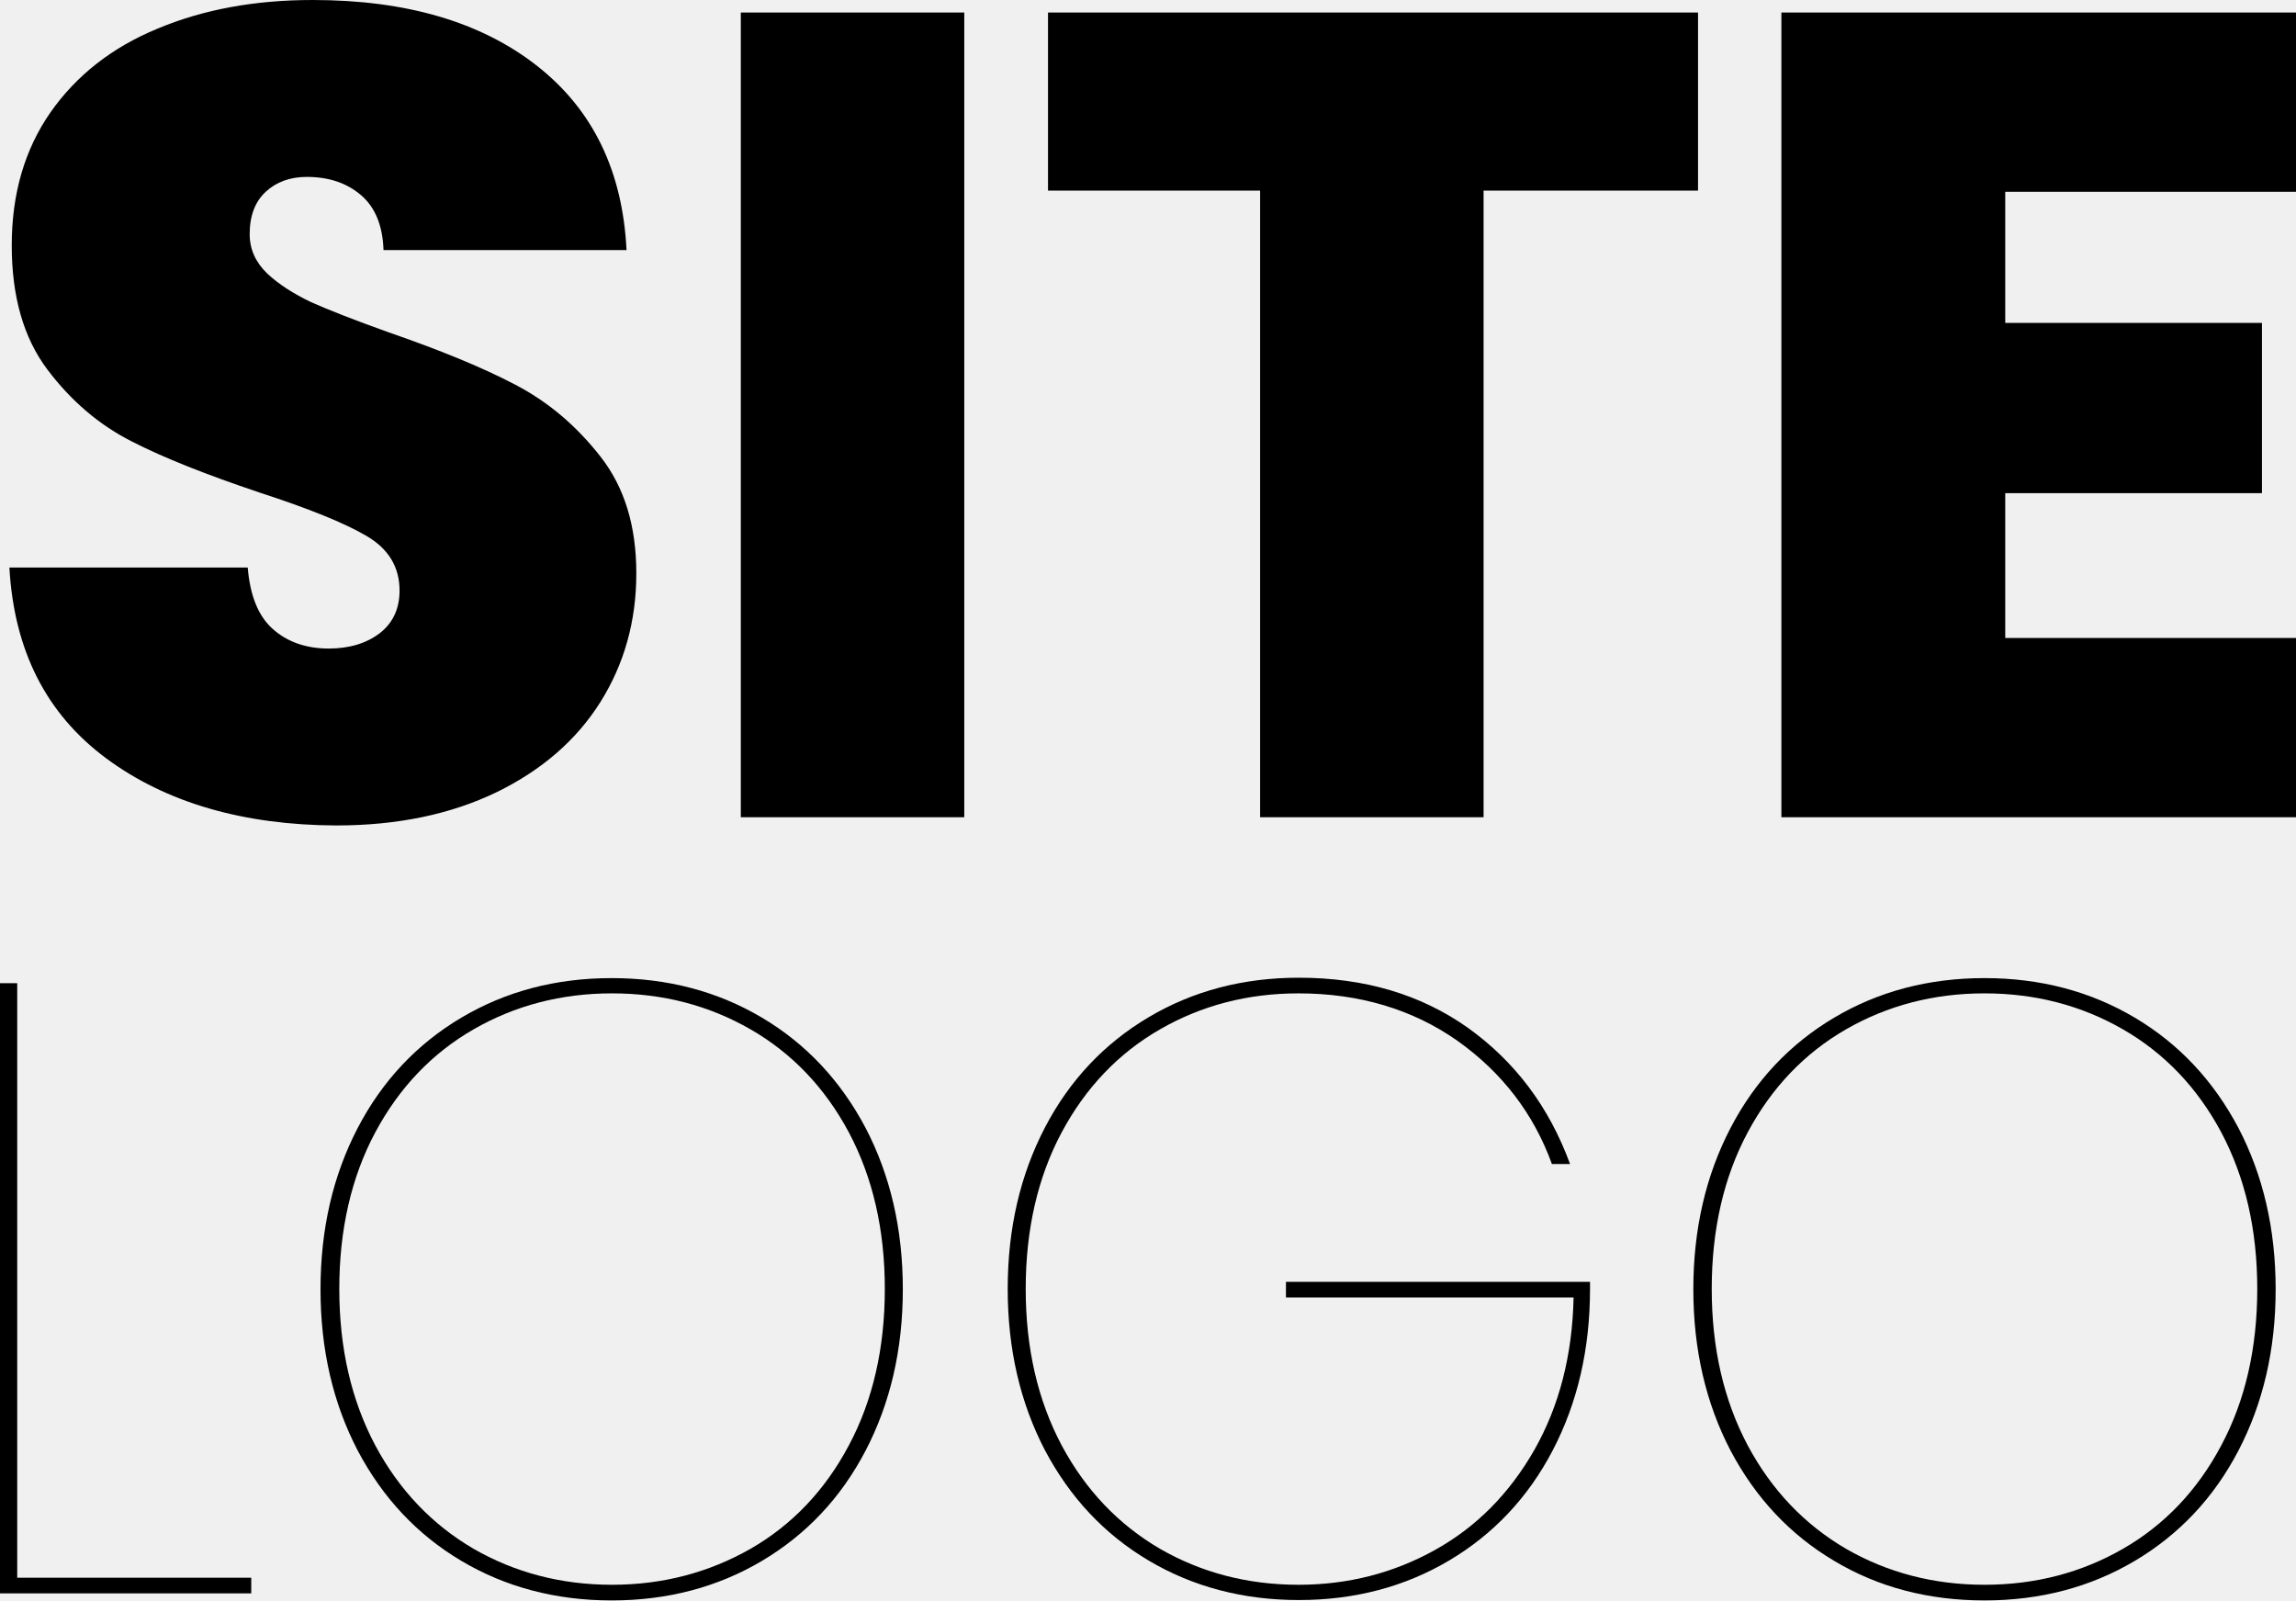
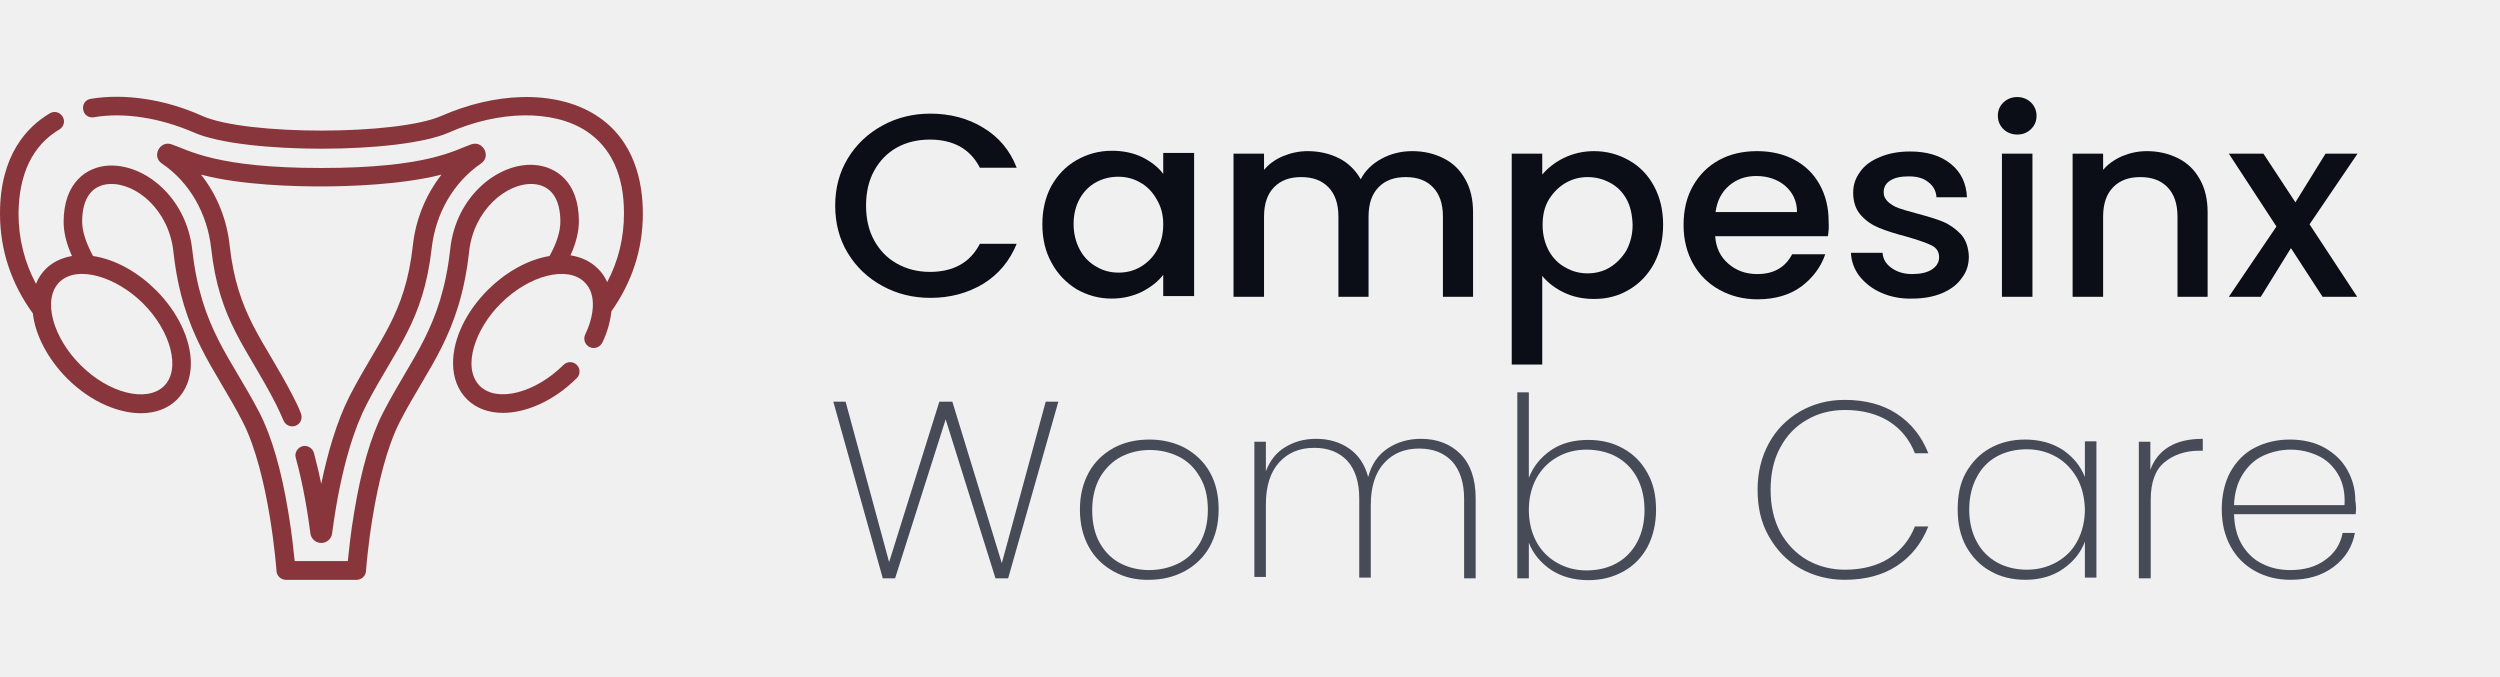
- <svg xmlns="http://www.w3.org/2000/svg" version="1.1" id="Layer_1" x="0px" y="0px" viewBox="0 0 586.7 408.9" style="enable-background:new 0 0 586.7 408.9;" xml:space="preserve">
-   <g>
-     <path d="M27.2,193.8c-15.4-11.4-23.6-27.6-24.8-48.8h60.9c0.6,7.2,2.7,12.4,6.4,15.7c3.7,3.3,8.5,5,14.3,5c5.2,0,9.6-1.3,13-3.9   c3.4-2.6,5.1-6.3,5.1-10.9c0-6-2.8-10.7-8.5-14c-5.6-3.3-14.8-7-27.4-11.1c-13.4-4.5-24.3-8.8-32.5-13   c-8.3-4.2-15.5-10.3-21.6-18.4C6,86.3,3,75.7,3,62.7c0-13.2,3.3-24.5,9.9-34c6.6-9.4,15.7-16.6,27.4-21.4C52,2.4,65.2,0,79.9,0   c23.9,0,43,5.6,57.3,16.8c14.3,11.2,21.9,26.9,22.9,47.1H98c-0.2-6.2-2.1-10.9-5.7-14c-3.6-3.1-8.2-4.7-13.9-4.7   c-4.3,0-7.8,1.3-10.5,3.8c-2.7,2.5-4.1,6.1-4.1,10.8c0,3.9,1.5,7.2,4.5,10.1c3,2.8,6.8,5.2,11.2,7.3c4.5,2,11.1,4.6,19.8,7.7   c13,4.5,23.8,8.9,32.2,13.3c8.5,4.4,15.7,10.5,21.9,18.4s9.2,17.8,9.2,29.9c0,12.2-3.1,23.2-9.2,32.9c-6.1,9.7-15,17.4-26.5,23   c-11.6,5.6-25.2,8.5-41,8.5C62.2,210.8,42.5,205.1,27.2,193.8z" />
-     <path d="M246.4,3.2v205.6h-57.1V3.2H246.4z" />
-     <path d="M433.9,3.2v45.5h-54.8v160.1H322V48.7h-54.2V3.2H433.9z" />
-     <path d="M512.4,49v33.5H578V126h-65.6v37h74.4v45.8H455.2V3.2h131.5V49H512.4z" />
+ <svg xmlns="http://www.w3.org/2000/svg" viewBox="0 0 229 62" fill="none">
+   <g clip-path="url(#clip0)">
+     <path d="M58.886 19.564C58.886 16.729 58.149 12.842 54.627 10.58C52.802 9.401 50.432 8.828 47.807 8.891C45.373 8.955 42.843 9.56 40.442 10.612C36.407 12.396 22.575 12.428 18.508 10.612C15.114 9.082 11.399 8.541 8.325 9.051C7.845 9.114 7.525 9.56 7.621 10.038C7.685 10.516 8.133 10.835 8.614 10.739C11.367 10.261 14.697 10.803 17.771 12.141C22.254 14.116 36.632 14.116 41.114 12.141C45.725 10.102 50.656 10.038 53.666 11.982C55.972 13.479 57.157 16.028 57.157 19.533C57.157 21.795 56.644 23.897 55.62 25.841C55.395 25.363 55.139 24.949 54.755 24.598C54.083 23.929 53.25 23.547 52.258 23.388C52.77 22.241 53.026 21.221 53.026 20.265C53.026 16.633 50.913 15.231 48.895 15.104C45.629 14.913 41.755 17.971 41.242 22.814C40.442 30.015 37.72 32.691 35.094 37.788C33.974 39.955 33.077 43.045 32.437 46.964C32.117 48.844 31.956 50.469 31.86 51.393H26.993C26.897 50.469 26.737 48.876 26.417 46.964C25.776 43.045 24.88 39.955 23.759 37.788C21.134 32.723 18.412 30.078 17.611 22.878C17.067 18.035 13.225 15.008 9.958 15.168C7.973 15.263 5.828 16.697 5.828 20.329C5.828 21.285 6.084 22.336 6.596 23.451C5.668 23.611 4.835 23.993 4.195 24.63C3.81 25.012 3.49 25.49 3.298 26C2.241 24.025 1.697 21.858 1.697 19.564C1.729 15.932 2.978 13.32 5.443 11.854C5.86 11.599 5.988 11.09 5.732 10.675C5.476 10.261 4.963 10.134 4.547 10.389C2.466 11.631 0 14.212 0 19.564C0 22.91 1.025 25.968 3.01 28.708C3.234 30.715 4.387 32.882 6.148 34.666C8.421 36.928 10.983 37.852 12.904 37.852C14.217 37.852 15.37 37.438 16.202 36.61C17.035 35.781 17.483 34.634 17.483 33.296C17.483 31.098 16.298 28.581 14.281 26.574C12.712 25.012 10.663 23.77 8.517 23.451C7.877 22.241 7.525 21.189 7.525 20.297C7.525 18.163 8.421 16.952 10.022 16.856C12.456 16.729 15.466 19.214 15.882 23.037C16.715 30.652 19.661 33.647 22.222 38.617C24.688 43.428 25.328 52.253 25.328 52.317C25.36 52.763 25.744 53.113 26.193 53.113H32.661C33.109 53.113 33.493 52.763 33.526 52.317C33.526 52.221 34.166 43.428 36.632 38.617C39.193 33.647 42.139 30.652 42.971 23.037C43.388 19.246 46.398 16.729 48.831 16.856C50.432 16.952 51.329 18.163 51.329 20.297C51.329 21.189 51.009 22.241 50.336 23.451C48.223 23.802 46.206 25.044 44.701 26.542C42.683 28.549 41.499 31.034 41.499 33.264C41.499 34.602 41.947 35.749 42.779 36.578C43.612 37.406 44.765 37.82 46.078 37.82C48.031 37.82 50.592 36.864 52.834 34.634C53.186 34.284 53.154 33.742 52.834 33.424C52.482 33.073 51.937 33.105 51.617 33.424C49.023 36.004 45.533 36.896 43.964 35.367C42.267 33.678 43.548 30.078 45.885 27.784C48.479 25.204 51.969 24.312 53.538 25.841C54.755 27.02 54.339 29.122 53.602 30.652C53.41 31.066 53.57 31.576 54.019 31.799C54.435 31.99 54.947 31.831 55.171 31.385C55.652 30.397 55.908 29.409 56.004 28.517C57.893 25.841 58.886 22.846 58.886 19.564ZM13.096 27.784C15.658 30.333 16.587 33.838 15.018 35.367C13.449 36.896 9.958 36.036 7.365 33.424C4.867 30.939 3.842 27.434 5.443 25.841C7.109 24.216 10.695 25.395 13.096 27.784Z" fill="#88363B" />
+     <path d="M32.021 36.288C30.836 38.614 30.003 41.545 29.427 44.317C29.235 43.393 29.011 42.438 28.755 41.482C28.626 41.036 28.146 40.749 27.698 40.876C27.25 41.004 26.961 41.482 27.09 41.928C27.794 44.477 28.21 47.121 28.434 48.873C28.498 49.351 28.915 49.734 29.427 49.734C29.939 49.734 30.356 49.351 30.42 48.873C31.252 42.533 32.597 38.965 33.558 37.085C36.247 31.892 38.777 29.502 39.545 22.716C39.898 19.626 41.467 16.758 44.06 14.974C45.021 14.337 44.252 12.839 43.164 13.222C41.627 13.763 39.129 15.388 29.427 15.388C19.789 15.388 17.323 13.763 15.722 13.222C14.633 12.839 13.865 14.337 14.826 14.974C17.419 16.726 18.988 19.626 19.34 22.716C20.077 29.47 22.639 31.828 25.296 37.053C25.52 37.499 25.745 38.009 25.969 38.519C26.161 38.965 26.641 39.156 27.09 38.997C27.538 38.806 27.73 38.328 27.57 37.882C27.346 37.308 27.09 36.766 26.833 36.288C24.144 31.064 21.742 28.865 21.038 22.493C20.781 20.072 19.853 17.81 18.412 15.994C22.126 16.981 27.154 17.077 29.427 17.077C31.7 17.077 36.728 16.949 40.442 15.994C39.001 17.841 38.072 20.104 37.816 22.493C37.112 28.865 34.71 31.064 32.021 36.288Z" fill="#88363B" />
  </g>
-   <g>
-     <path d="M4.4,403.1h59.8v4H0V251.2h4.4V403.1z" />
-     <path d="M117.9,398.8c-11.3-6.7-20.1-16.1-26.5-28.2c-6.3-12.1-9.5-25.8-9.5-41.2c0-15.4,3.2-29.1,9.5-41.2   c6.3-12.1,15.2-21.5,26.5-28.2c11.3-6.7,24.1-10.1,38.4-10.1c14.3,0,27.1,3.4,38.4,10.1c11.3,6.7,20.1,16.1,26.5,28.2   c6.3,12.1,9.5,25.8,9.5,41.2c0,15.4-3.2,29.1-9.5,41.2c-6.3,12.1-15.2,21.5-26.5,28.2c-11.3,6.7-24.1,10.1-38.4,10.1   C142,408.9,129.2,405.5,117.9,398.8z M191.8,395.7c10.6-6.1,19-14.9,25.1-26.4c6.1-11.4,9.2-24.8,9.2-40c0-15.2-3.1-28.5-9.2-40   c-6.1-11.4-14.5-20.2-25.1-26.3c-10.6-6.1-22.4-9.2-35.4-9.2c-13,0-24.8,3.1-35.4,9.2c-10.6,6.1-19,14.9-25.1,26.3   c-6.1,11.4-9.2,24.8-9.2,40c0,15.2,3.1,28.5,9.2,40c6.1,11.4,14.5,20.2,25.1,26.4c10.6,6.1,22.4,9.2,35.4,9.2   C169.3,404.9,181.1,401.8,191.8,395.7z" />
-     <path d="M396.6,297.5c-4.7-13-12.8-23.5-24.2-31.6c-11.4-8-25-12.1-40.6-12.1c-13,0-24.8,3.1-35.4,9.2c-10.6,6.1-19,14.9-25.1,26.3   c-6.1,11.4-9.2,24.8-9.2,40c0,15.2,3.1,28.5,9.2,40c6.1,11.4,14.5,20.2,25.1,26.4c10.6,6.1,22.4,9.2,35.4,9.2   c12.7,0,24.3-3,34.9-8.9c10.6-5.9,19-14.4,25.4-25.6c6.3-11.1,9.7-24.1,10-38.9h-73.5v-4h77.7v1.8c0,15.4-3.2,29.1-9.5,41.2   c-6.3,12.1-15.2,21.5-26.5,28.2c-11.3,6.7-24.1,10.1-38.4,10.1c-14.3,0-27.1-3.4-38.4-10.1c-11.3-6.7-20.1-16.1-26.5-28.2   c-6.3-12.1-9.5-25.8-9.5-41.2c0-15.4,3.2-29.1,9.5-41.2c6.3-12.1,15.2-21.5,26.5-28.2c11.3-6.7,24.1-10.1,38.4-10.1   c16.8,0,31.2,4.3,43.2,12.8c12,8.6,20.7,20.1,26.1,34.8H396.6z" />
-     <path d="M468.7,398.8c-11.3-6.7-20.1-16.1-26.5-28.2c-6.3-12.1-9.5-25.8-9.5-41.2c0-15.4,3.2-29.1,9.5-41.2   c6.3-12.1,15.2-21.5,26.5-28.2c11.3-6.7,24.1-10.1,38.4-10.1c14.3,0,27.1,3.4,38.4,10.1c11.3,6.7,20.1,16.1,26.5,28.2   c6.3,12.1,9.5,25.8,9.5,41.2c0,15.4-3.2,29.1-9.5,41.2c-6.3,12.1-15.2,21.5-26.5,28.2c-11.3,6.7-24.1,10.1-38.4,10.1   C492.7,408.9,479.9,405.5,468.7,398.8z M542.5,395.7c10.6-6.1,19-14.9,25.1-26.4c6.1-11.4,9.2-24.8,9.2-40c0-15.2-3.1-28.5-9.2-40   c-6.1-11.4-14.5-20.2-25.1-26.3c-10.6-6.1-22.4-9.2-35.4-9.2c-13,0-24.8,3.1-35.4,9.2c-10.6,6.1-19,14.9-25.1,26.3   c-6.1,11.4-9.2,24.8-9.2,40c0,15.2,3.1,28.5,9.2,40c6.1,11.4,14.5,20.2,25.1,26.4c10.6,6.1,22.4,9.2,35.4,9.2   C520.1,404.9,531.9,401.8,542.5,395.7z" />
+   <g clip-path="url(#clip1)">
+     <path d="M77.662 14.504C78.446 13.216 79.502 12.225 80.83 11.498C82.159 10.772 83.624 10.409 85.225 10.409C87.031 10.409 88.666 10.838 90.063 11.697C91.494 12.555 92.516 13.777 93.129 15.362H89.757C89.314 14.504 88.7 13.843 87.917 13.414C87.133 12.985 86.213 12.786 85.191 12.786C84.067 12.786 83.045 13.018 82.159 13.513C81.273 14.008 80.592 14.702 80.081 15.627C79.57 16.551 79.331 17.608 79.331 18.83C79.331 20.052 79.57 21.109 80.081 22.033C80.592 22.958 81.273 23.651 82.159 24.147C83.045 24.642 84.033 24.906 85.191 24.906C86.213 24.906 87.133 24.708 87.917 24.279C88.7 23.85 89.314 23.189 89.757 22.331H93.129C92.482 23.916 91.46 25.138 90.063 25.996C88.632 26.855 87.031 27.284 85.225 27.284C83.624 27.284 82.159 26.921 80.83 26.194C79.502 25.468 78.446 24.477 77.662 23.189C76.878 21.901 76.504 20.448 76.504 18.83C76.504 17.245 76.878 15.792 77.662 14.504Z" fill="#0B0D17" />
+     <path d="M96.298 17.046C96.877 16.023 97.626 15.23 98.614 14.669C99.602 14.107 100.658 13.81 101.851 13.81C102.907 13.81 103.827 14.008 104.645 14.405C105.428 14.801 106.075 15.296 106.552 15.924V14.008H109.38V27.119H106.552V25.171C106.075 25.798 105.428 26.293 104.61 26.723C103.793 27.119 102.873 27.35 101.817 27.35C100.658 27.35 99.602 27.053 98.614 26.491C97.66 25.897 96.877 25.104 96.332 24.081C95.752 23.057 95.48 21.868 95.48 20.547C95.48 19.226 95.752 18.07 96.298 17.046ZM105.939 18.235C105.564 17.575 105.053 17.046 104.44 16.716C103.827 16.353 103.146 16.188 102.43 16.188C101.715 16.188 101.033 16.353 100.42 16.683C99.807 17.013 99.296 17.509 98.921 18.169C98.546 18.83 98.342 19.622 98.342 20.514C98.342 21.406 98.546 22.198 98.921 22.892C99.296 23.585 99.807 24.081 100.454 24.444C101.067 24.807 101.749 24.972 102.464 24.972C103.18 24.972 103.861 24.807 104.474 24.444C105.087 24.081 105.598 23.585 105.973 22.925C106.348 22.264 106.552 21.472 106.552 20.547C106.552 19.622 106.348 18.929 105.939 18.235Z" fill="#0B0D17" />
+     <path d="M132.24 14.504C133.092 14.934 133.74 15.561 134.216 16.42C134.693 17.245 134.932 18.269 134.932 19.458V27.186H132.172V19.854C132.172 18.665 131.866 17.774 131.252 17.146C130.639 16.519 129.822 16.221 128.765 16.221C127.709 16.221 126.892 16.519 126.278 17.146C125.665 17.774 125.359 18.665 125.359 19.854V27.186H122.599V19.854C122.599 18.665 122.292 17.774 121.679 17.146C121.066 16.519 120.248 16.221 119.192 16.221C118.136 16.221 117.318 16.519 116.705 17.146C116.092 17.774 115.785 18.665 115.785 19.854V27.186H112.991V14.075H115.785V15.561C116.228 15.033 116.807 14.603 117.523 14.306C118.238 14.009 118.988 13.844 119.771 13.844C120.861 13.844 121.815 14.075 122.667 14.504C123.519 14.934 124.166 15.594 124.643 16.42C125.052 15.627 125.699 15 126.551 14.537C127.403 14.075 128.357 13.844 129.345 13.844C130.469 13.844 131.389 14.075 132.24 14.504Z" fill="#0B0D17" />
+     <path d="M143.245 14.471C144.063 14.075 144.983 13.844 146.005 13.844C147.197 13.844 148.253 14.141 149.241 14.702C150.229 15.264 150.979 16.056 151.524 17.08C152.069 18.104 152.341 19.26 152.341 20.581C152.341 21.902 152.069 23.058 151.524 24.114C150.979 25.138 150.195 25.964 149.241 26.525C148.253 27.12 147.197 27.384 146.005 27.384C144.983 27.384 144.063 27.186 143.245 26.789C142.427 26.393 141.78 25.898 141.269 25.27V33.394H138.475V14.075H141.269V15.99C141.78 15.396 142.427 14.867 143.245 14.471ZM148.969 18.203C148.594 17.543 148.083 17.047 147.435 16.717C146.822 16.387 146.141 16.221 145.425 16.221C144.71 16.221 144.063 16.387 143.415 16.75C142.802 17.113 142.291 17.608 141.882 18.269C141.473 18.93 141.303 19.722 141.303 20.614C141.303 21.505 141.507 22.298 141.882 22.991C142.257 23.652 142.768 24.18 143.415 24.511C144.029 24.874 144.71 25.039 145.425 25.039C146.141 25.039 146.822 24.874 147.435 24.511C148.049 24.147 148.56 23.619 148.969 22.959C149.343 22.265 149.548 21.472 149.548 20.581C149.514 19.656 149.343 18.863 148.969 18.203Z" fill="#0B0D17" />
+     <path d="M167.434 21.637H157.111C157.179 22.694 157.588 23.52 158.303 24.147C159.019 24.775 159.905 25.105 160.961 25.105C162.46 25.105 163.516 24.511 164.163 23.289H167.195C166.787 24.478 166.037 25.468 164.981 26.261C163.925 27.02 162.596 27.417 160.995 27.417C159.7 27.417 158.542 27.12 157.52 26.558C156.498 25.997 155.68 25.204 155.101 24.18C154.522 23.157 154.215 21.968 154.215 20.614C154.215 19.26 154.488 18.071 155.067 17.047C155.646 16.023 156.43 15.231 157.452 14.669C158.474 14.108 159.632 13.844 160.961 13.844C162.221 13.844 163.38 14.108 164.368 14.636C165.356 15.165 166.139 15.924 166.684 16.915C167.229 17.906 167.502 18.996 167.502 20.284C167.536 20.779 167.502 21.241 167.434 21.637ZM164.606 19.425C164.606 18.434 164.231 17.642 163.516 17.014C162.8 16.42 161.915 16.122 160.859 16.122C159.905 16.122 159.053 16.42 158.372 17.014C157.69 17.608 157.281 18.401 157.145 19.425H164.606Z" fill="#0B0D17" />
+     <path d="M172.34 26.822C171.488 26.458 170.841 25.93 170.33 25.302C169.853 24.675 169.58 23.948 169.546 23.156H172.442C172.476 23.717 172.749 24.18 173.26 24.543C173.771 24.906 174.384 25.104 175.133 25.104C175.917 25.104 176.53 24.972 176.973 24.675C177.416 24.378 177.621 24.015 177.621 23.552C177.621 23.057 177.382 22.694 176.905 22.462C176.428 22.231 175.645 21.967 174.622 21.67C173.6 21.405 172.783 21.141 172.135 20.877C171.488 20.613 170.943 20.25 170.466 19.721C169.989 19.193 169.751 18.499 169.751 17.641C169.751 16.947 169.955 16.32 170.398 15.725C170.807 15.131 171.42 14.702 172.238 14.371C173.021 14.041 173.941 13.876 174.963 13.876C176.496 13.876 177.723 14.239 178.677 14.999C179.631 15.758 180.108 16.782 180.176 18.07H177.382C177.348 17.476 177.075 17.013 176.633 16.683C176.19 16.32 175.61 16.155 174.827 16.155C174.077 16.155 173.532 16.287 173.123 16.551C172.715 16.815 172.544 17.178 172.544 17.608C172.544 17.971 172.68 18.235 172.953 18.499C173.226 18.731 173.532 18.929 173.907 19.061C174.282 19.193 174.827 19.358 175.576 19.556C176.564 19.82 177.348 20.052 177.995 20.316C178.609 20.58 179.154 20.976 179.631 21.472C180.073 21.967 180.312 22.66 180.346 23.486C180.346 24.246 180.142 24.906 179.699 25.468C179.29 26.062 178.677 26.524 177.893 26.855C177.109 27.185 176.19 27.35 175.168 27.35C174.111 27.383 173.157 27.185 172.34 26.822Z" fill="#0B0D17" />
+     <path d="M183.514 11.829C183.174 11.499 183.003 11.069 183.003 10.607C183.003 10.112 183.174 9.715 183.514 9.385C183.855 9.055 184.298 8.89 184.775 8.89C185.252 8.89 185.695 9.055 186.036 9.385C186.376 9.715 186.547 10.145 186.547 10.607C186.547 11.102 186.376 11.499 186.036 11.829C185.695 12.159 185.286 12.324 184.775 12.324C184.298 12.324 183.855 12.159 183.514 11.829ZM186.172 14.075V27.185H183.378V14.075H186.172Z" fill="#0B0D17" />
+     <path d="M199.527 14.504C200.379 14.934 201.026 15.561 201.503 16.42C201.98 17.245 202.218 18.269 202.218 19.458V27.186H199.459V19.854C199.459 18.665 199.152 17.774 198.539 17.146C197.926 16.519 197.108 16.221 196.052 16.221C194.996 16.221 194.178 16.519 193.565 17.146C192.952 17.774 192.645 18.665 192.645 19.854V27.186H189.851V14.075H192.645V15.561C193.088 15.033 193.701 14.603 194.383 14.306C195.098 14.009 195.847 13.844 196.665 13.844C197.721 13.844 198.675 14.075 199.527 14.504Z" fill="#0B0D17" />
+     <path d="M211.554 20.547L215.915 27.185H212.746L209.85 22.727L207.091 27.185H204.161L208.522 20.746L204.161 14.075H207.329L210.259 18.533L213.019 14.075H215.949L211.554 20.547Z" fill="#0B0D17" />
+     <path d="M96.945 36.795L92.346 52.977H91.187L86.622 38.414L81.989 52.977H80.864L76.333 36.795H77.457L81.444 51.491L86.043 36.795H87.235L91.766 51.59L95.787 36.795H96.945Z" fill="#474A57" />
+     <path d="M102.021 52.35C101.067 51.821 100.283 51.095 99.738 50.104C99.193 49.113 98.921 47.99 98.921 46.669C98.921 45.382 99.193 44.259 99.738 43.268C100.283 42.277 101.067 41.551 102.021 41.022C103.009 40.494 104.099 40.263 105.292 40.263C106.484 40.263 107.574 40.527 108.528 41.022C109.482 41.551 110.266 42.277 110.811 43.235C111.356 44.193 111.628 45.349 111.628 46.636C111.628 47.957 111.356 49.08 110.811 50.071C110.266 51.062 109.482 51.788 108.528 52.317C107.54 52.845 106.45 53.109 105.257 53.109C104.065 53.142 102.975 52.878 102.021 52.35ZM107.915 51.623C108.733 51.227 109.38 50.599 109.891 49.774C110.368 48.948 110.64 47.924 110.64 46.702C110.64 45.514 110.402 44.49 109.891 43.664C109.414 42.839 108.767 42.211 107.949 41.815C107.131 41.419 106.28 41.22 105.326 41.22C104.406 41.22 103.52 41.419 102.736 41.815C101.953 42.211 101.305 42.839 100.794 43.664C100.317 44.49 100.045 45.514 100.045 46.702C100.045 47.924 100.283 48.948 100.76 49.774C101.237 50.599 101.885 51.227 102.668 51.623C103.452 52.019 104.338 52.218 105.257 52.218C106.211 52.218 107.097 52.019 107.915 51.623Z" fill="#474A57" />
+     <path d="M133.773 41.584C134.693 42.508 135.17 43.862 135.17 45.646V52.977H134.114V45.712C134.114 44.226 133.739 43.07 133.024 42.277C132.274 41.485 131.286 41.088 129.992 41.088C128.663 41.088 127.607 41.518 126.789 42.409C125.972 43.301 125.563 44.589 125.563 46.273V52.911H124.507V45.646C124.507 44.16 124.132 43.004 123.416 42.211C122.667 41.419 121.679 41.022 120.384 41.022C119.056 41.022 117.999 41.452 117.182 42.343C116.364 43.235 115.955 44.523 115.955 46.207V52.845H114.899V40.461H115.955V43.169C116.33 42.178 116.909 41.452 117.727 40.956C118.545 40.461 119.464 40.197 120.555 40.197C121.713 40.197 122.735 40.494 123.587 41.088C124.439 41.683 125.018 42.541 125.324 43.697C125.631 42.541 126.21 41.683 127.096 41.088C127.982 40.494 129.004 40.197 130.162 40.197C131.627 40.197 132.854 40.659 133.773 41.584Z" fill="#474A57" />
+     <path d="M142.052 41.253C143.006 40.593 144.165 40.296 145.493 40.296C146.686 40.296 147.776 40.56 148.696 41.088C149.65 41.617 150.365 42.343 150.91 43.334C151.455 44.292 151.694 45.414 151.694 46.703C151.694 47.99 151.421 49.113 150.91 50.104C150.365 51.095 149.65 51.821 148.696 52.35C147.742 52.878 146.686 53.142 145.493 53.142C144.131 53.142 143.006 52.812 142.052 52.184C141.098 51.524 140.417 50.698 140.042 49.708V52.977H138.986V35.937H140.042V43.763C140.451 42.739 141.098 41.914 142.052 41.253ZM149.956 43.763C149.513 42.938 148.9 42.31 148.083 41.848C147.299 41.419 146.345 41.187 145.323 41.187C144.335 41.187 143.415 41.419 142.631 41.881C141.814 42.343 141.201 42.971 140.724 43.829C140.281 44.655 140.042 45.613 140.042 46.703C140.042 47.792 140.281 48.783 140.724 49.609C141.167 50.434 141.814 51.095 142.631 51.557C143.449 52.019 144.335 52.251 145.323 52.251C146.379 52.251 147.299 52.019 148.083 51.59C148.866 51.161 149.513 50.5 149.956 49.675C150.399 48.849 150.638 47.858 150.638 46.736C150.638 45.58 150.399 44.589 149.956 43.763Z" fill="#474A57" />
+     <path d="M162.017 40.626C162.698 39.371 163.652 38.414 164.879 37.687C166.105 36.994 167.434 36.63 168.967 36.63C170.875 36.63 172.476 37.06 173.771 37.918C175.065 38.777 176.019 39.966 176.633 41.518H175.406C174.929 40.296 174.146 39.305 173.055 38.612C171.965 37.918 170.602 37.555 169.001 37.555C167.706 37.555 166.548 37.852 165.526 38.447C164.47 39.041 163.652 39.9 163.073 40.99C162.46 42.112 162.187 43.4 162.187 44.886C162.187 46.373 162.494 47.66 163.073 48.75C163.686 49.84 164.504 50.699 165.526 51.293C166.582 51.888 167.741 52.185 169.001 52.185C170.602 52.185 171.965 51.822 173.055 51.128C174.146 50.401 174.929 49.444 175.406 48.222H176.633C176.019 49.774 175.065 50.963 173.771 51.822C172.476 52.68 170.875 53.109 168.967 53.109C167.468 53.109 166.105 52.746 164.879 52.053C163.652 51.359 162.732 50.368 162.017 49.114C161.301 47.859 160.995 46.439 160.995 44.853C160.995 43.301 161.336 41.881 162.017 40.626Z" fill="#474A57" />
+     <path d="M180.073 43.301C180.619 42.343 181.334 41.584 182.288 41.055C183.242 40.527 184.298 40.263 185.49 40.263C186.853 40.263 188.012 40.593 188.966 41.22C189.919 41.881 190.567 42.673 190.976 43.697V40.428H192.032V52.911H190.976V49.609C190.601 50.632 189.919 51.458 188.966 52.118C188.012 52.779 186.853 53.109 185.525 53.109C184.332 53.109 183.242 52.845 182.322 52.317C181.368 51.788 180.653 51.029 180.108 50.071C179.562 49.08 179.324 47.957 179.324 46.669C179.324 45.382 179.528 44.292 180.073 43.301ZM190.26 43.796C189.783 42.971 189.17 42.31 188.352 41.848C187.535 41.386 186.649 41.154 185.661 41.154C184.605 41.154 183.685 41.386 182.901 41.815C182.118 42.244 181.504 42.872 181.062 43.73C180.619 44.556 180.38 45.547 180.38 46.669C180.38 47.792 180.619 48.783 181.062 49.609C181.504 50.434 182.118 51.062 182.935 51.524C183.719 51.953 184.639 52.184 185.661 52.184C186.649 52.184 187.569 51.953 188.386 51.491C189.204 51.029 189.851 50.401 190.294 49.542C190.737 48.717 190.976 47.726 190.976 46.636C190.942 45.613 190.737 44.655 190.26 43.796Z" fill="#474A57" />
+     <path d="M198.675 40.923C199.493 40.428 200.515 40.197 201.775 40.197V41.287H201.435C200.174 41.287 199.118 41.65 198.266 42.343C197.415 43.037 197.006 44.193 197.006 45.778V52.977H195.916V40.461H196.972V43.037C197.312 42.112 197.857 41.419 198.675 40.923Z" fill="#474A57" />
+     <path d="M215.778 47.099H204.637C204.672 48.222 204.91 49.146 205.387 49.939C205.864 50.698 206.477 51.293 207.261 51.656C208.044 52.052 208.896 52.218 209.816 52.218C211.077 52.218 212.133 51.92 212.984 51.293C213.836 50.698 214.381 49.873 214.586 48.816H215.71C215.471 50.104 214.824 51.128 213.768 51.92C212.712 52.713 211.417 53.109 209.816 53.109C208.624 53.109 207.533 52.845 206.579 52.317C205.625 51.788 204.876 51.062 204.331 50.071C203.786 49.08 203.513 47.957 203.513 46.636C203.513 45.348 203.786 44.193 204.297 43.235C204.842 42.277 205.557 41.518 206.511 41.022C207.465 40.527 208.555 40.263 209.748 40.263C210.974 40.263 212.065 40.527 212.95 41.022C213.87 41.551 214.552 42.211 215.029 43.07C215.505 43.928 215.744 44.853 215.744 45.811C215.846 46.438 215.812 46.834 215.778 47.099ZM214.177 43.466C213.734 42.706 213.121 42.112 212.337 41.749C211.553 41.386 210.736 41.187 209.816 41.187C208.93 41.187 208.078 41.386 207.295 41.749C206.511 42.112 205.898 42.706 205.421 43.466C204.944 44.226 204.672 45.183 204.637 46.273H214.756C214.824 45.15 214.62 44.226 214.177 43.466Z" fill="#474A57" />
  </g>
+   <defs>
+     <clipPath id="clip0">
+       <rect width="58.886" height="44.286" fill="white" transform="translate(0 8.85693)" />
+     </clipPath>
+     <clipPath id="clip1">
+       <rect width="139.581" height="44.286" fill="white" transform="translate(76.3333 8.85693)" />
+     </clipPath>
+   </defs>
</svg>
